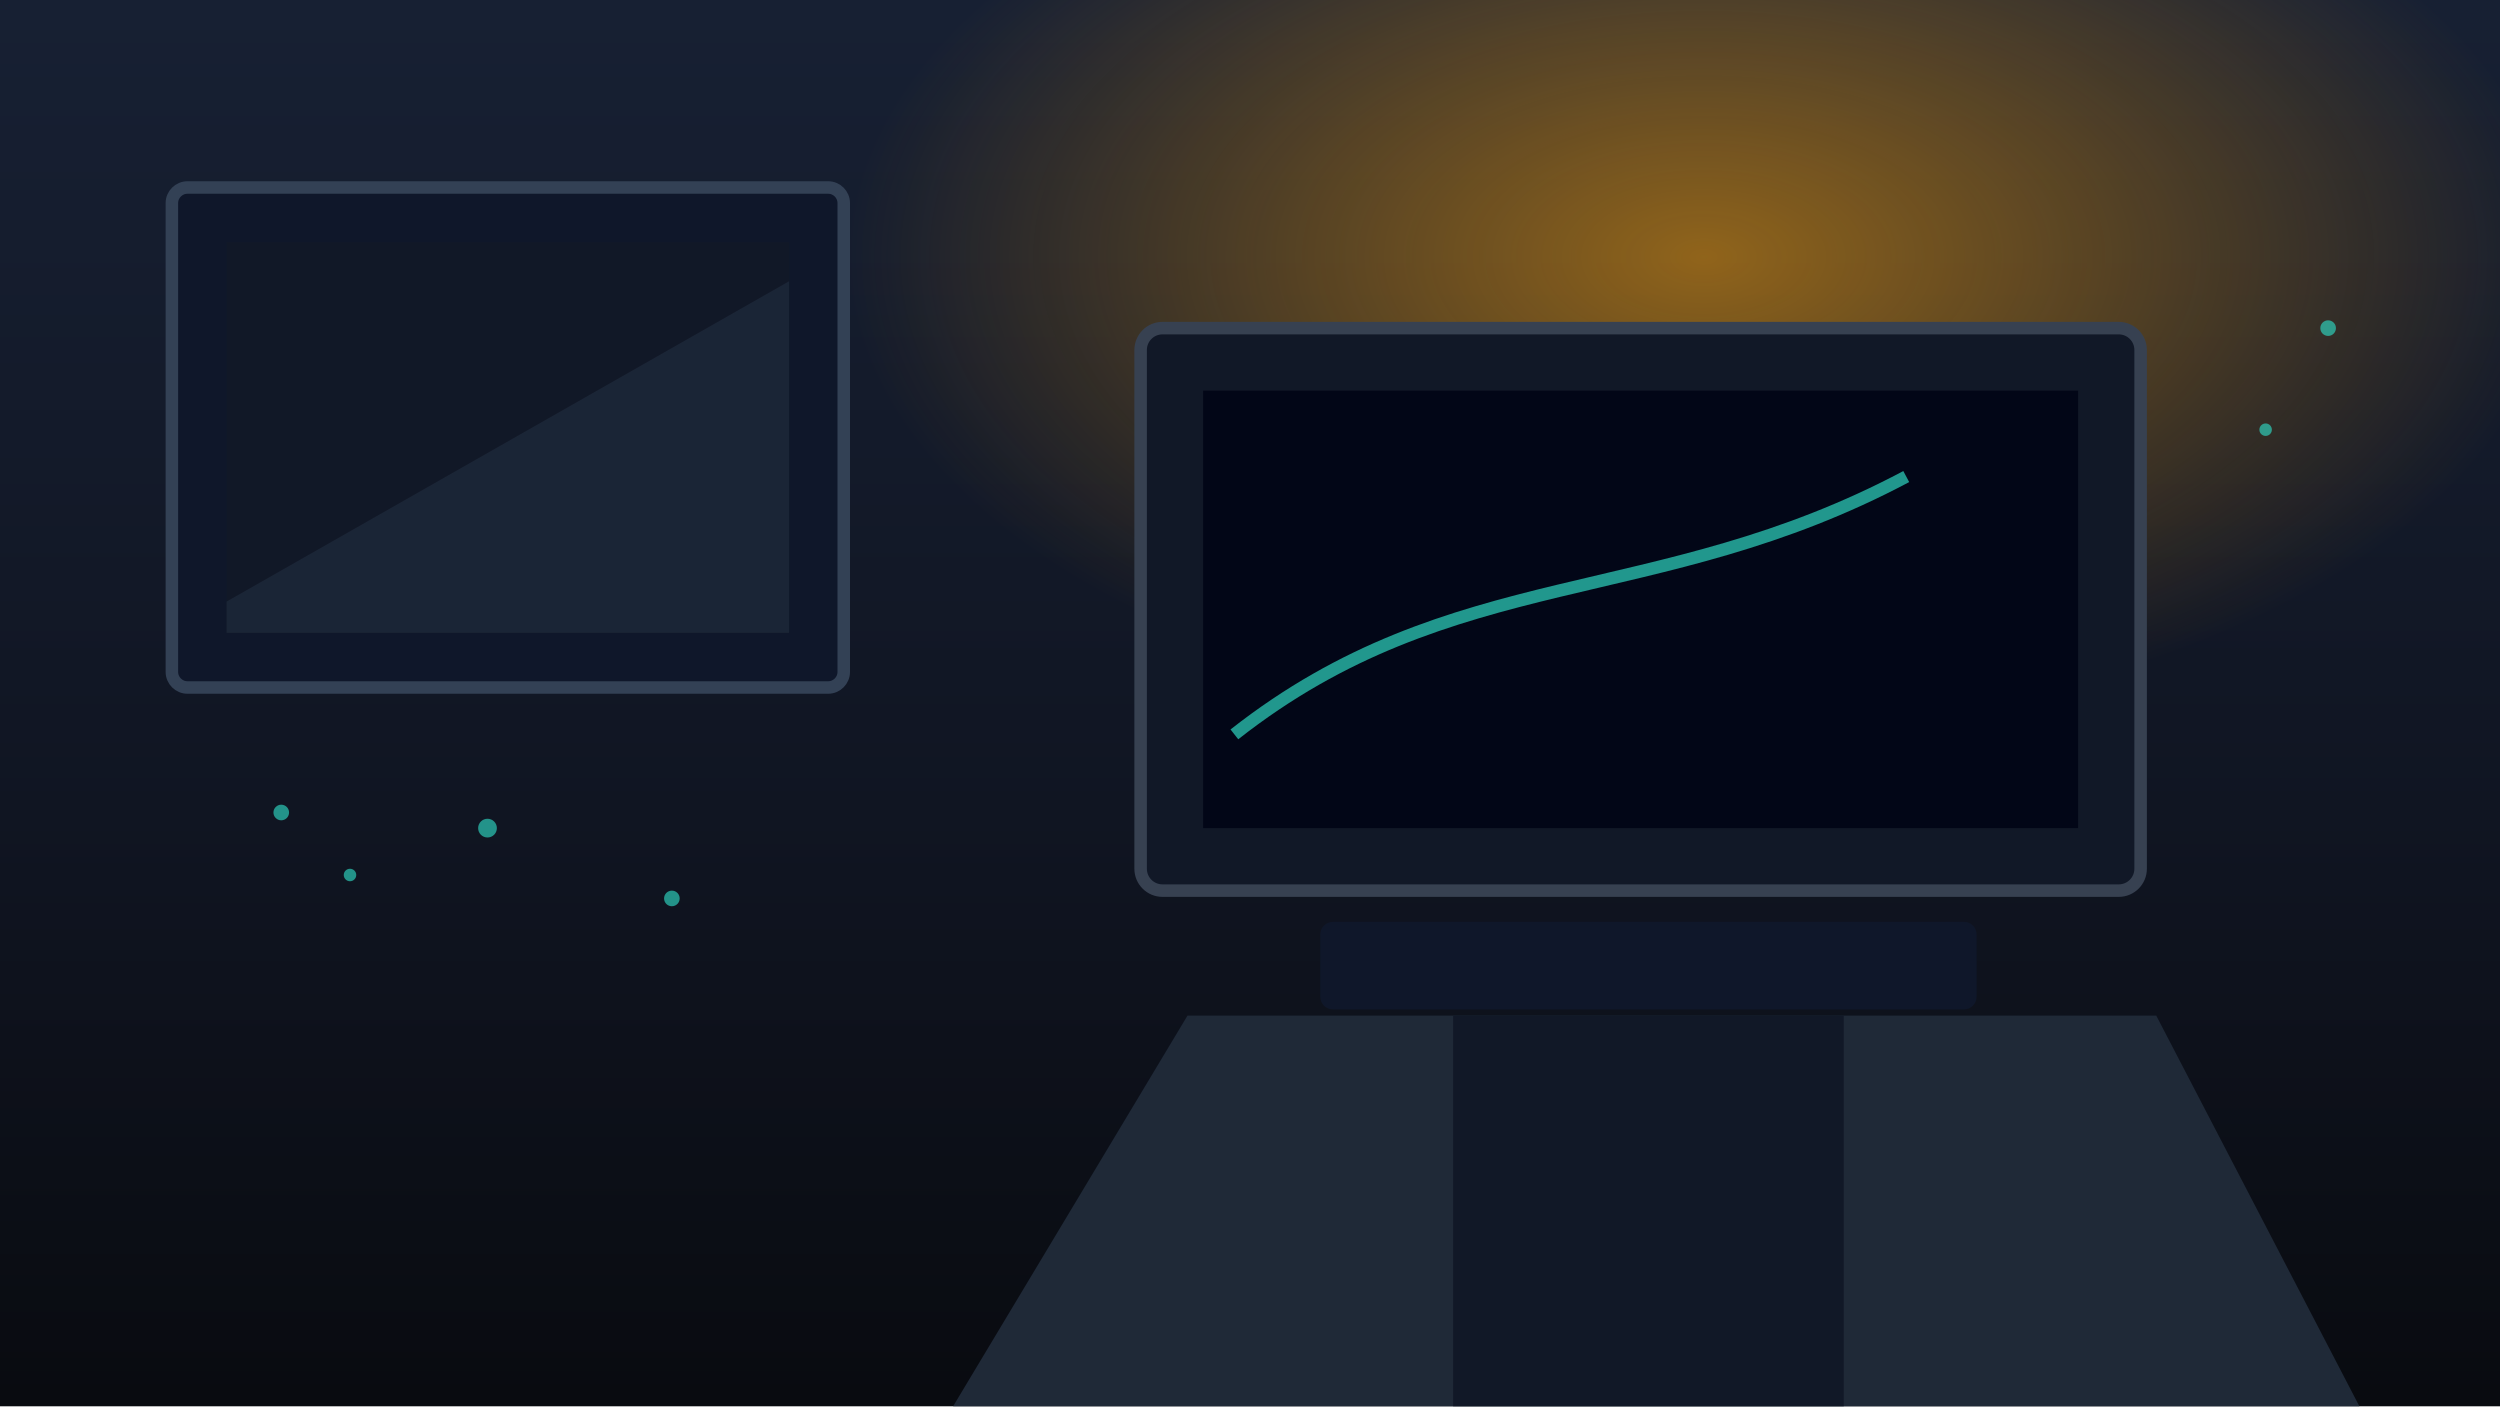
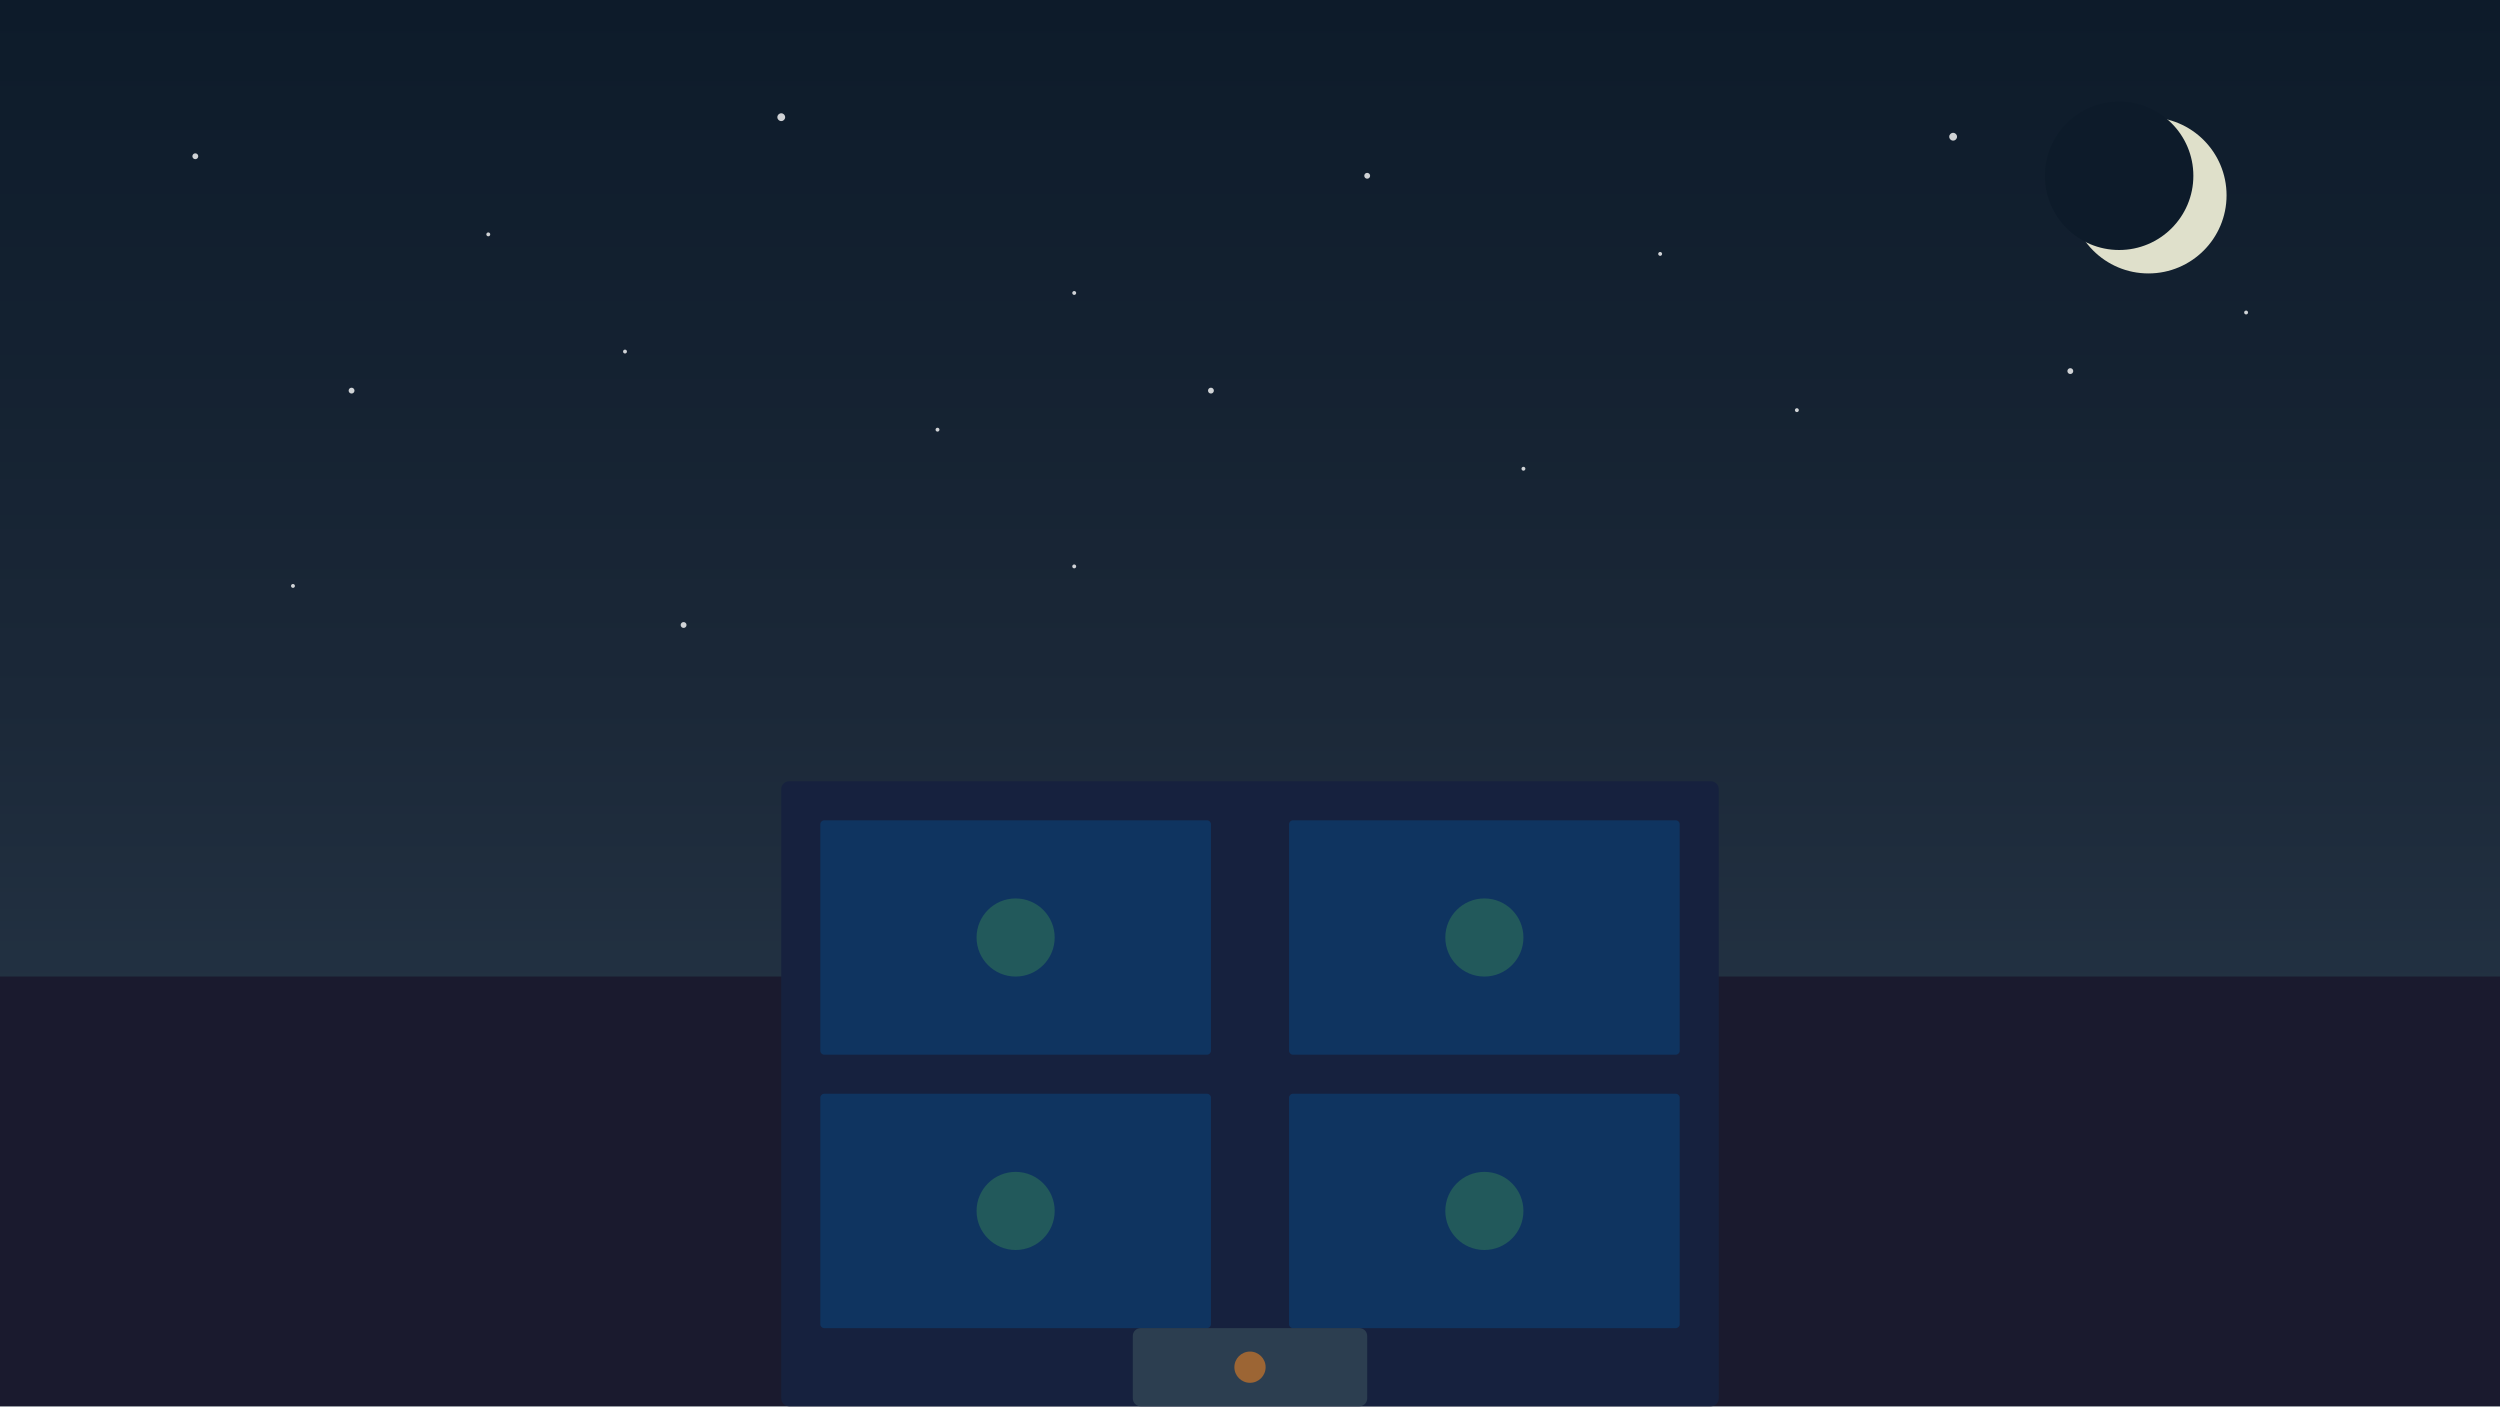
- <svg xmlns="http://www.w3.org/2000/svg" width="1600" height="900" viewBox="0 0 1600 900" role="img" aria-label="Studio night background">
+ <svg xmlns="http://www.w3.org/2000/svg" viewBox="0 0 1280 720">
  <defs>
-     <linearGradient id="room" x1="0" y1="0" x2="0" y2="1">
-       <stop offset="0" stop-color="#172033" />
-       <stop offset="0.58" stop-color="#101522" />
-       <stop offset="1" stop-color="#090b10" />
+     <linearGradient id="nsky" x1="0" y1="0" x2="0" y2="1">
+       <stop offset="0%" stop-color="#0D1B2A" />
+       <stop offset="50%" stop-color="#1B2838" />
+       <stop offset="100%" stop-color="#2C3E50" />
    </linearGradient>
-     <radialGradient id="lamp" cx="68%" cy="18%" r="34%">
-       <stop offset="0" stop-color="#f59e0b" stop-opacity="0.55" />
-       <stop offset="1" stop-color="#f59e0b" stop-opacity="0" />
-     </radialGradient>
  </defs>
-   <rect width="1600" height="900" fill="url(#room)" />
-   <rect width="1600" height="900" fill="url(#lamp)" />
-   <rect x="110" y="120" width="430" height="320" rx="10" fill="#0f172a" stroke="#334155" stroke-width="8" />
-   <rect x="145" y="155" width="360" height="250" fill="#111827" />
-   <path d="M145 385 L505 180 L505 405 L145 405 Z" fill="#1e293b" opacity="0.75" />
-   <rect x="730" y="210" width="640" height="360" rx="14" fill="#111827" stroke="#374151" stroke-width="8" />
-   <rect x="770" y="250" width="560" height="280" fill="#020617" />
-   <path d="M790 470 C930 360 1060 390 1220 305" stroke="#2dd4bf" stroke-width="8" fill="none" opacity="0.7" />
-   <path d="M760 650 L1380 650 L1510 900 L610 900 Z" fill="#1f2937" />
-   <rect x="845" y="590" width="420" height="56" rx="8" fill="#0f172a" />
-   <rect x="930" y="650" width="250" height="250" fill="#111827" />
-   <g fill="#2dd4bf" opacity="0.66">
-     <circle cx="180" cy="520" r="5" />
-     <circle cx="224" cy="560" r="4" />
-     <circle cx="312" cy="530" r="6" />
-     <circle cx="430" cy="575" r="5" />
-     <circle cx="1490" cy="210" r="5" />
-     <circle cx="1450" cy="275" r="4" />
+   <rect width="1280" height="720" fill="url(#nsky)" />
+   <g fill="#FFF" opacity="0.8">
+     <circle cx="100" cy="80" r="1.5" />
+     <circle cx="250" cy="120" r="1" />
+     <circle cx="400" cy="60" r="2" />
+     <circle cx="550" cy="150" r="1" />
+     <circle cx="700" cy="90" r="1.5" />
+     <circle cx="850" cy="130" r="1" />
+     <circle cx="1000" cy="70" r="2" />
+     <circle cx="1150" cy="160" r="1" />
+     <circle cx="180" cy="200" r="1.5" />
+     <circle cx="320" cy="180" r="1" />
+     <circle cx="480" cy="220" r="1" />
+     <circle cx="620" cy="200" r="1.5" />
+     <circle cx="780" cy="240" r="1" />
+     <circle cx="920" cy="210" r="1" />
+     <circle cx="1060" cy="190" r="1.5" />
+     <circle cx="150" cy="300" r="1" />
+     <circle cx="350" cy="320" r="1.5" />
+     <circle cx="550" cy="290" r="1" />
  </g>
+   <circle cx="1100" cy="100" r="40" fill="#F5F5DC" opacity="0.9" />
+   <circle cx="1085" cy="90" r="38" fill="#0D1B2A" />
+   <rect x="0" y="500" width="1280" height="220" fill="#1A1A2E" />
+   <rect x="400" y="400" width="480" height="320" rx="4" fill="#16213E" />
+   <rect x="420" y="420" width="200" height="120" rx="2" fill="#0F3460" />
+   <rect x="660" y="420" width="200" height="120" rx="2" fill="#0F3460" />
+   <rect x="420" y="560" width="200" height="120" rx="2" fill="#0F3460" />
+   <rect x="660" y="560" width="200" height="120" rx="2" fill="#0F3460" />
+   <g fill="#4CAF50" opacity="0.3">
+     <circle cx="520" cy="480" r="20" />
+     <circle cx="760" cy="480" r="20" />
+     <circle cx="520" cy="620" r="20" />
+     <circle cx="760" cy="620" r="20" />
+   </g>
+   <rect x="580" y="680" width="120" height="40" rx="4" fill="#2C3E50" />
+   <circle cx="640" cy="700" r="8" fill="#E67E22" opacity="0.6" />
</svg>
